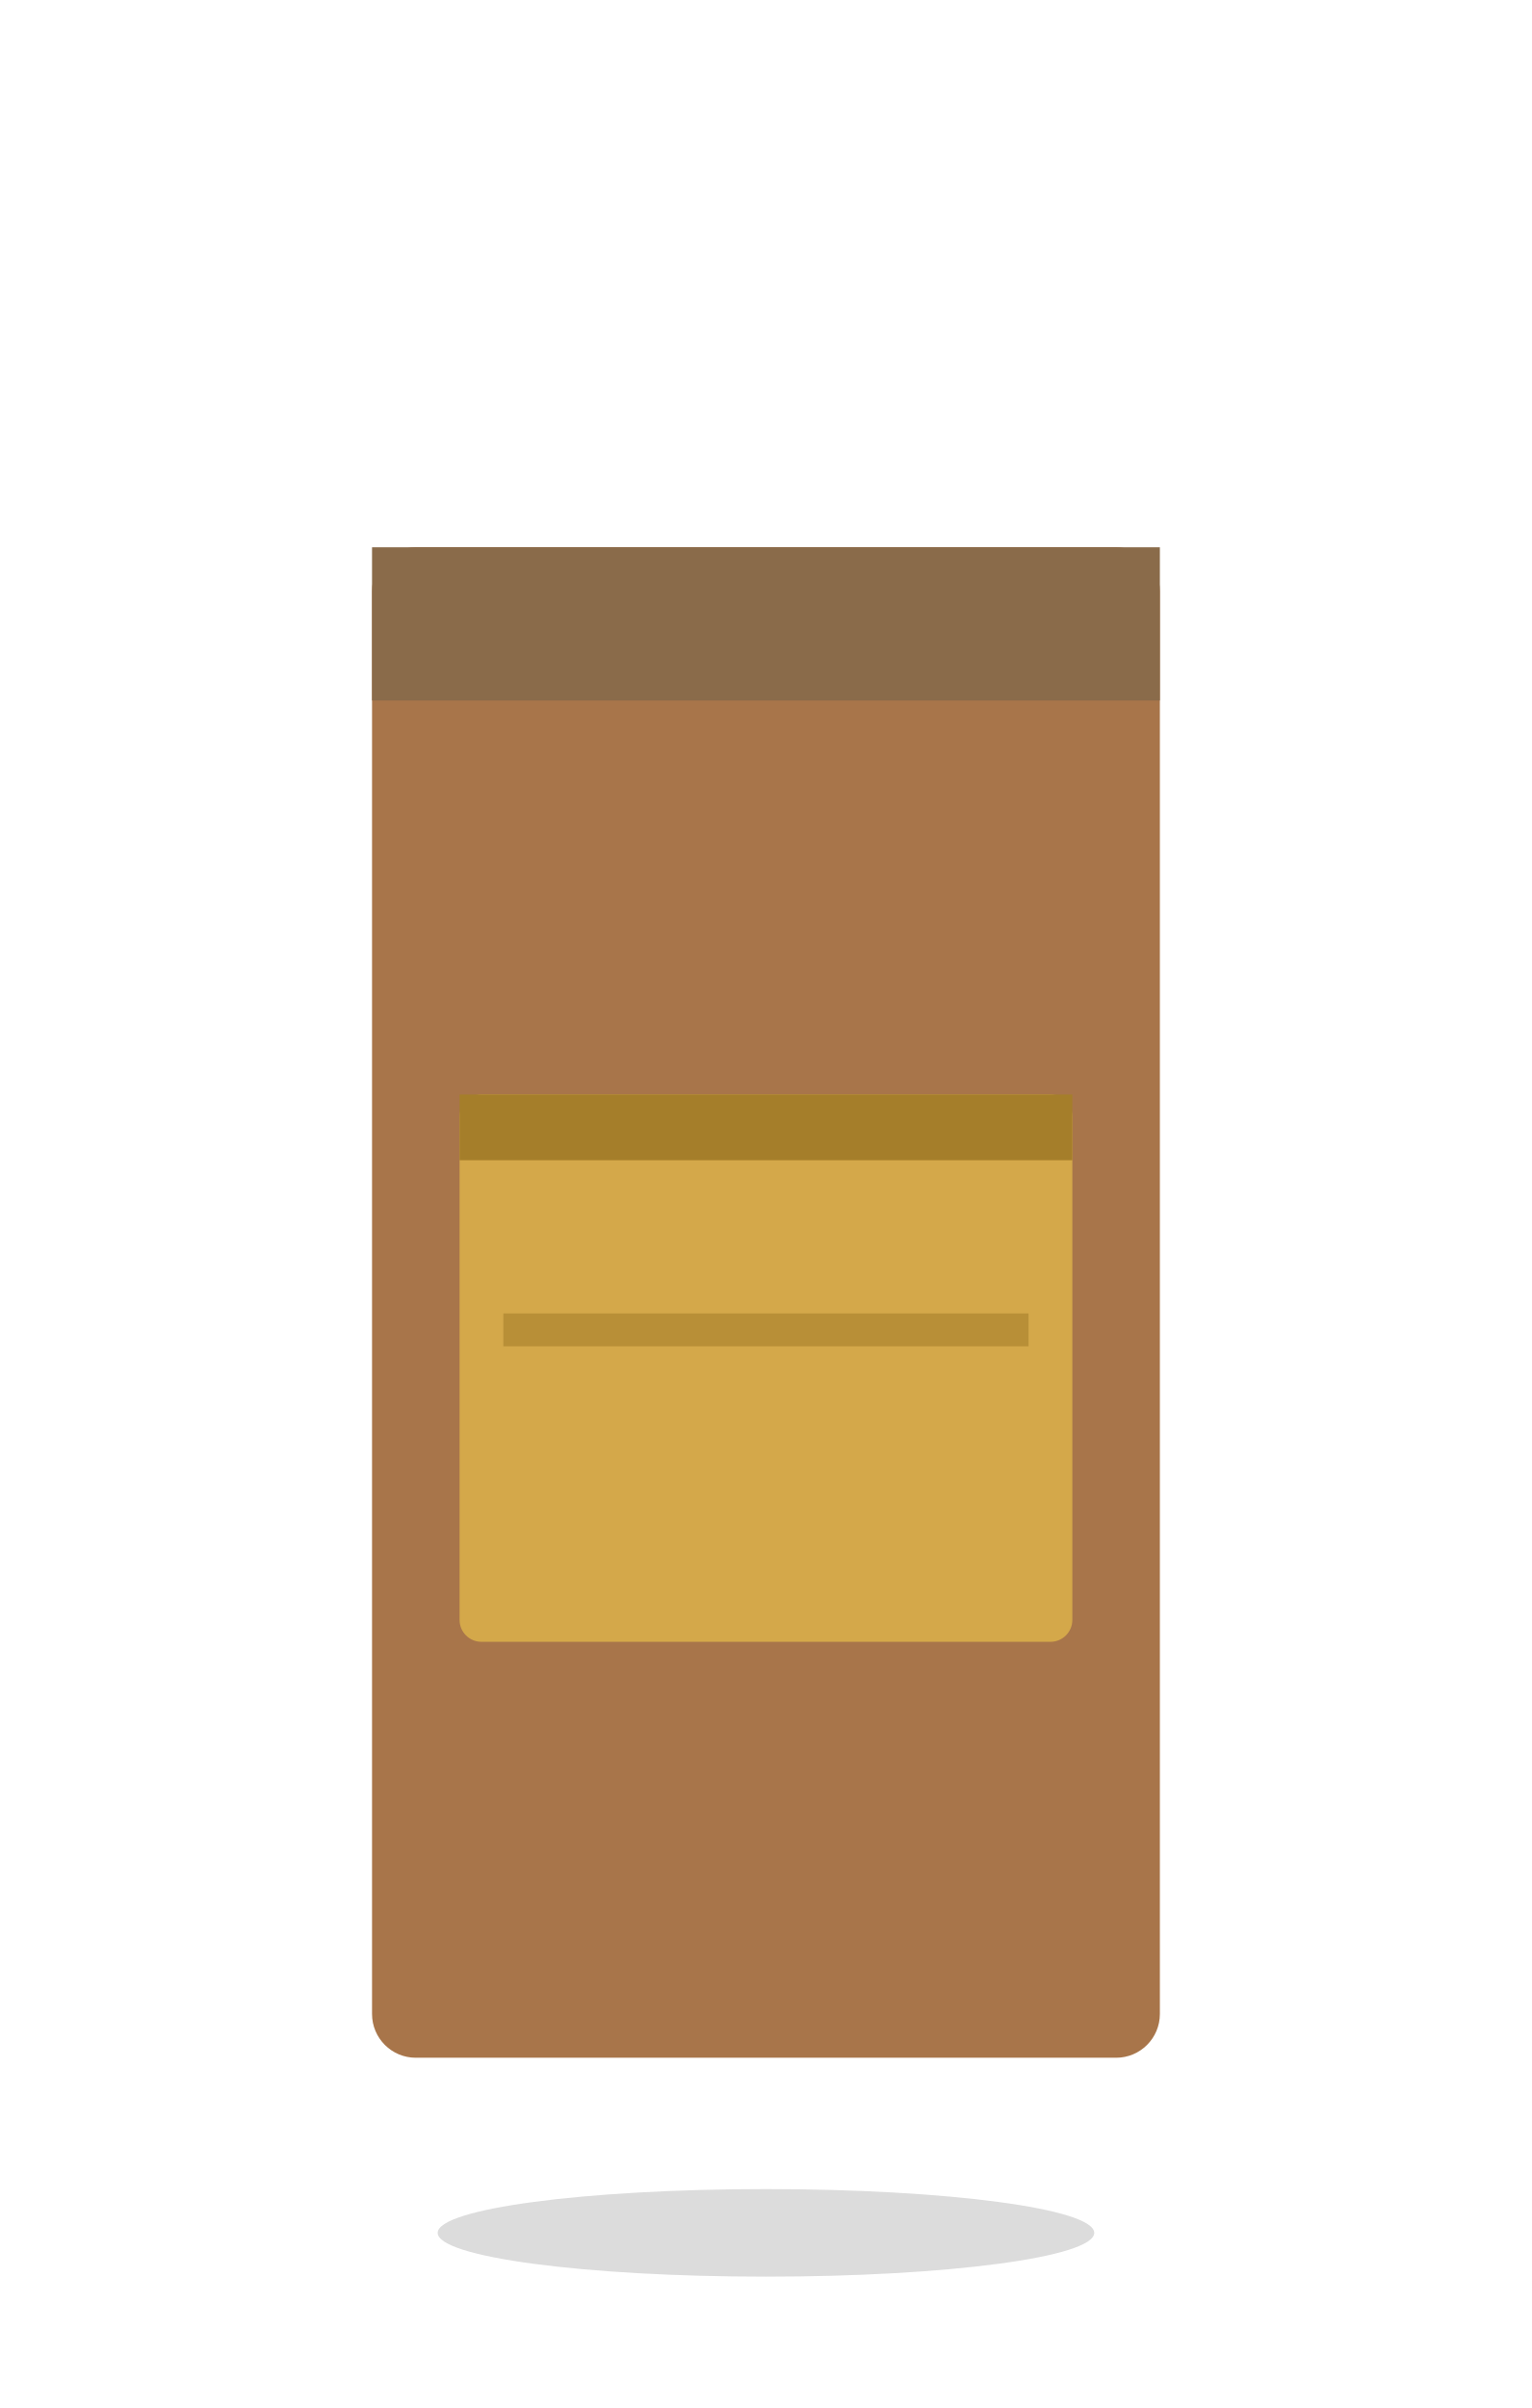
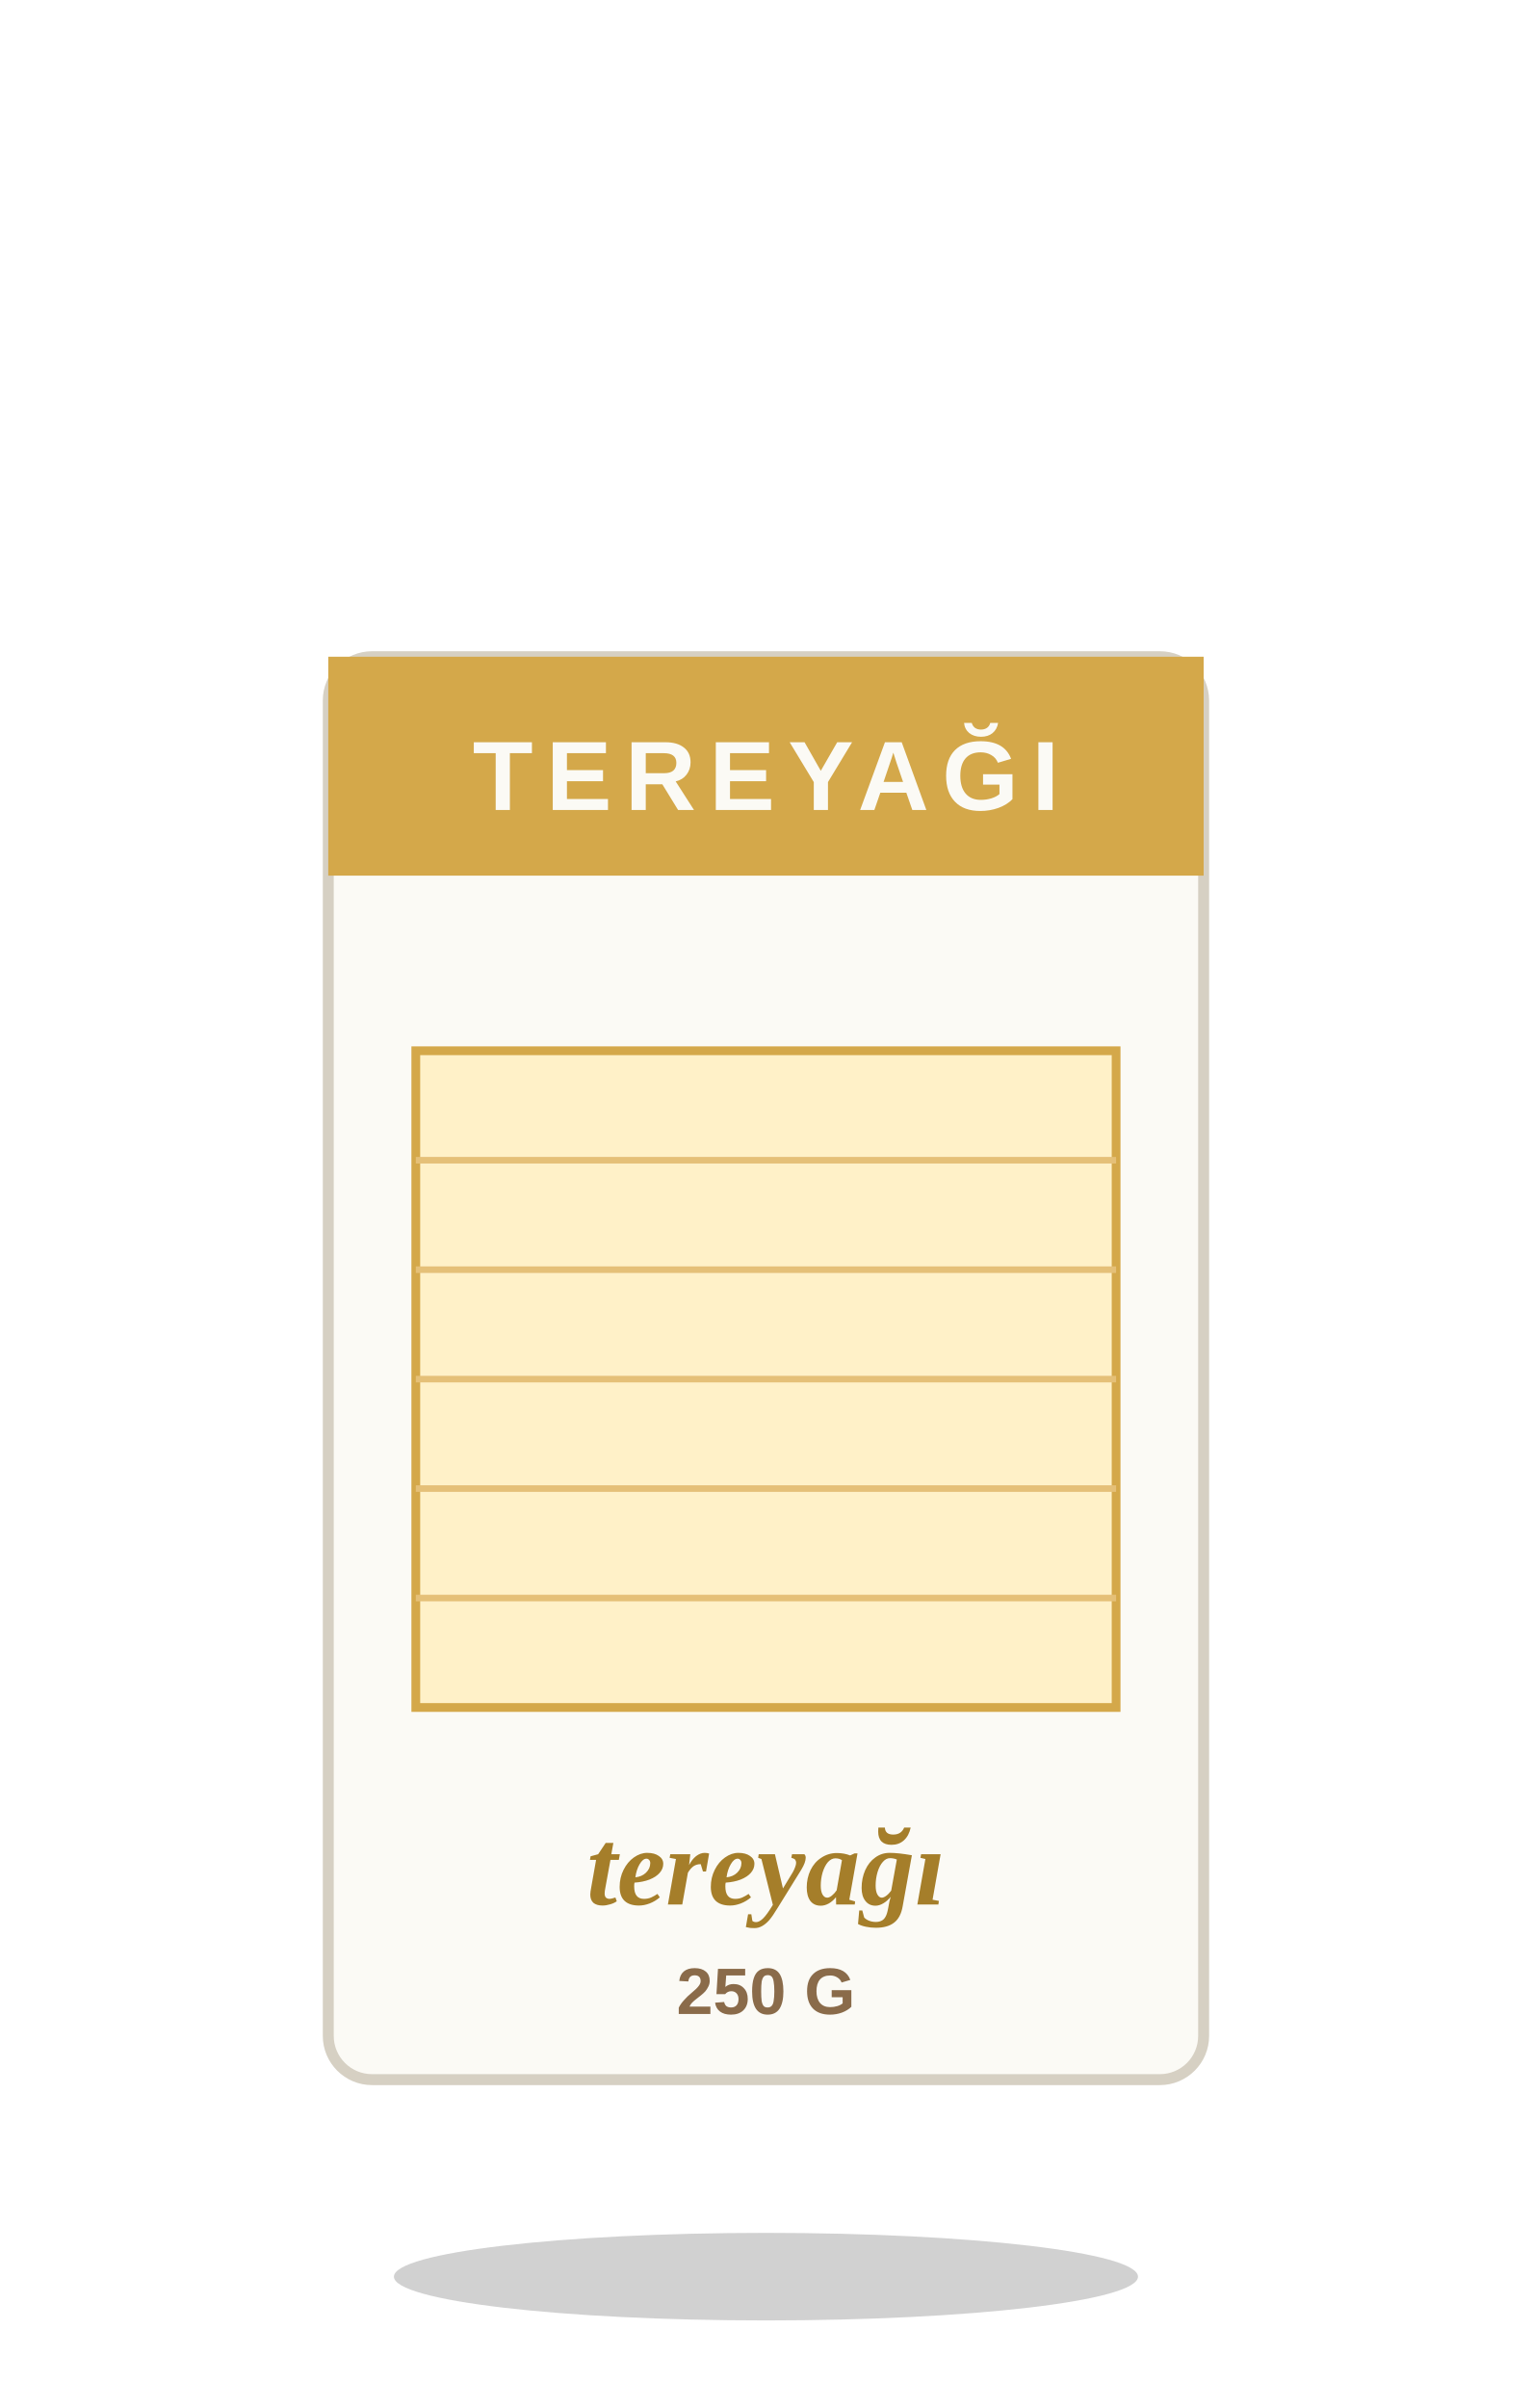
<svg xmlns="http://www.w3.org/2000/svg" viewBox="0 0 140 220">
-   <rect x="34" y="50" width="72" height="138" rx="4" fill="#A8754A" />
-   <rect x="34" y="50" width="72" height="14" fill="#8A6B4A" />
-   <rect x="42" y="100" width="56" height="50" rx="2" fill="#D4A84A" />
-   <rect x="42" y="100" width="56" height="6" fill="#A57E2A" />
-   <rect x="46" y="120" width="48" height="3" fill="#A57E2A" opacity="0.6" />
-   <ellipse cx="70" cy="204" rx="30" ry="4" fill="#000000" opacity="0.14" />
+   <ellipse cx="70" cy="208" rx="34" ry="4" fill="#000000" opacity="0.18" />
+   <rect x="30" y="60" width="80" height="130" rx="4" fill="#FBFAF5" stroke="#D6D0C3" stroke-width="1" />
+   <rect x="30" y="60" width="80" height="20" fill="#D4A84A" />
+   <text x="70" y="74" text-anchor="middle" font-family="Arial, Helvetica, sans-serif" font-size="9" font-weight="bold" fill="#FBFAF5" letter-spacing="1.2">TEREYAĞI</text>
+   <rect x="38" y="96" width="64" height="60" fill="#FFF1C8" />
+   <rect x="38" y="96" width="64" height="60" fill="none" stroke="#D4A84A" stroke-width="0.8" />
+   <line x1="38" y1="106" x2="102" y2="106" stroke="#E5C078" stroke-width="0.6" />
+   <line x1="38" y1="116" x2="102" y2="116" stroke="#E5C078" stroke-width="0.6" />
+   <line x1="38" y1="126" x2="102" y2="126" stroke="#E5C078" stroke-width="0.6" />
+   <line x1="38" y1="136" x2="102" y2="136" stroke="#E5C078" stroke-width="0.6" />
+   <line x1="38" y1="146" x2="102" y2="146" stroke="#E5C078" stroke-width="0.6" />
+   <text x="70" y="174" text-anchor="middle" font-family="Georgia, 'Times New Roman', serif" font-size="10" font-weight="bold" font-style="italic" fill="#A57E2A">tereyağı</text>
+   <text x="70" y="184" text-anchor="middle" font-family="Arial, Helvetica, sans-serif" font-size="6" font-weight="bold" fill="#8A6B4A">250 G</text>
</svg>
